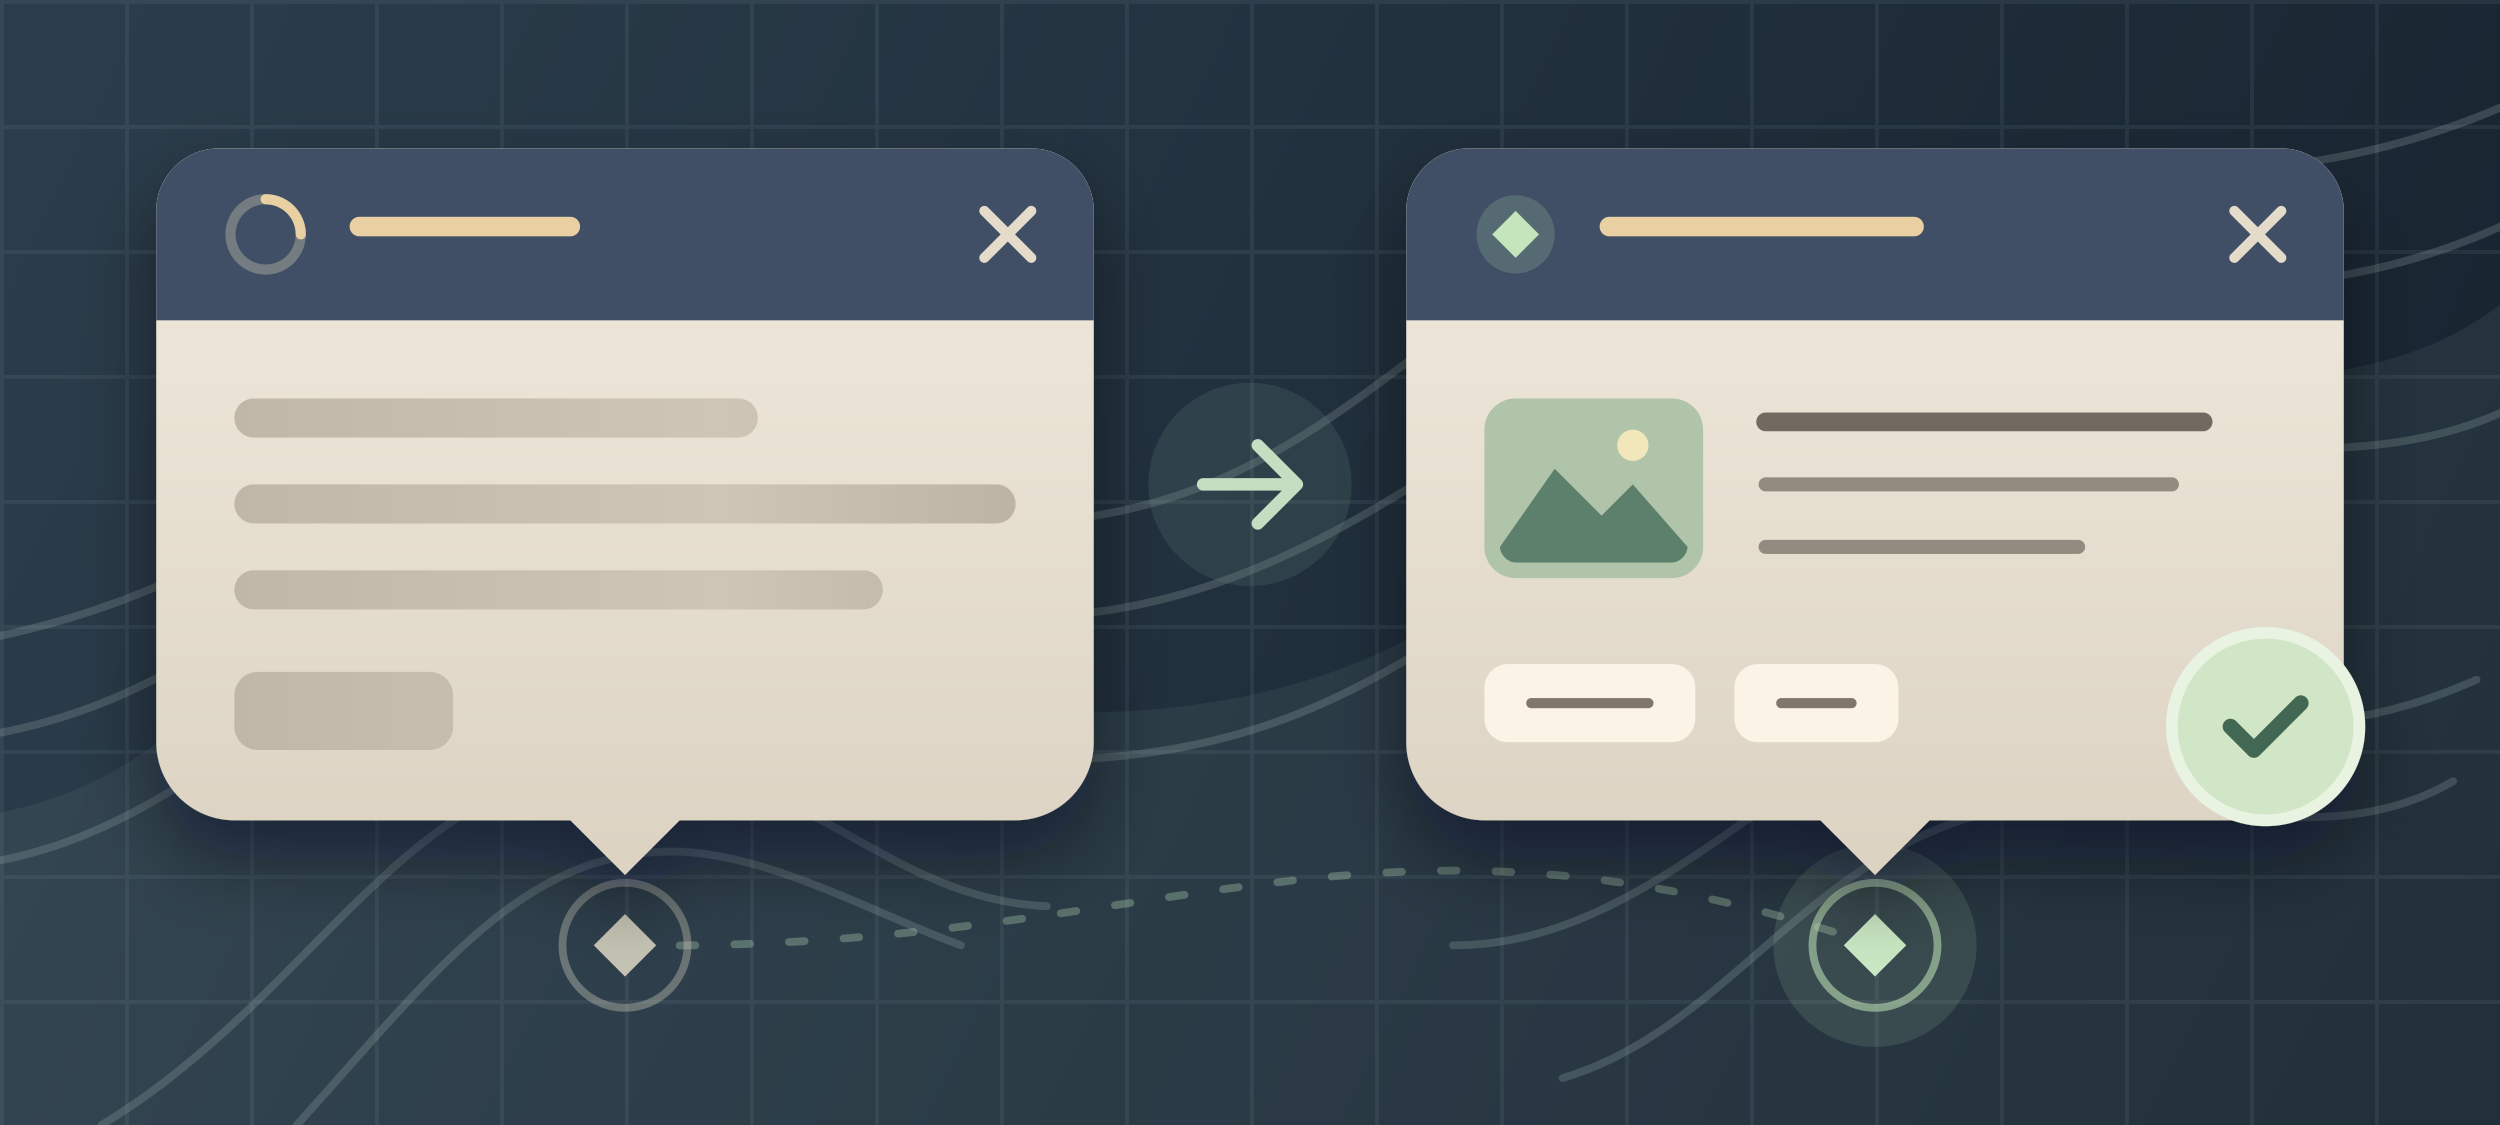
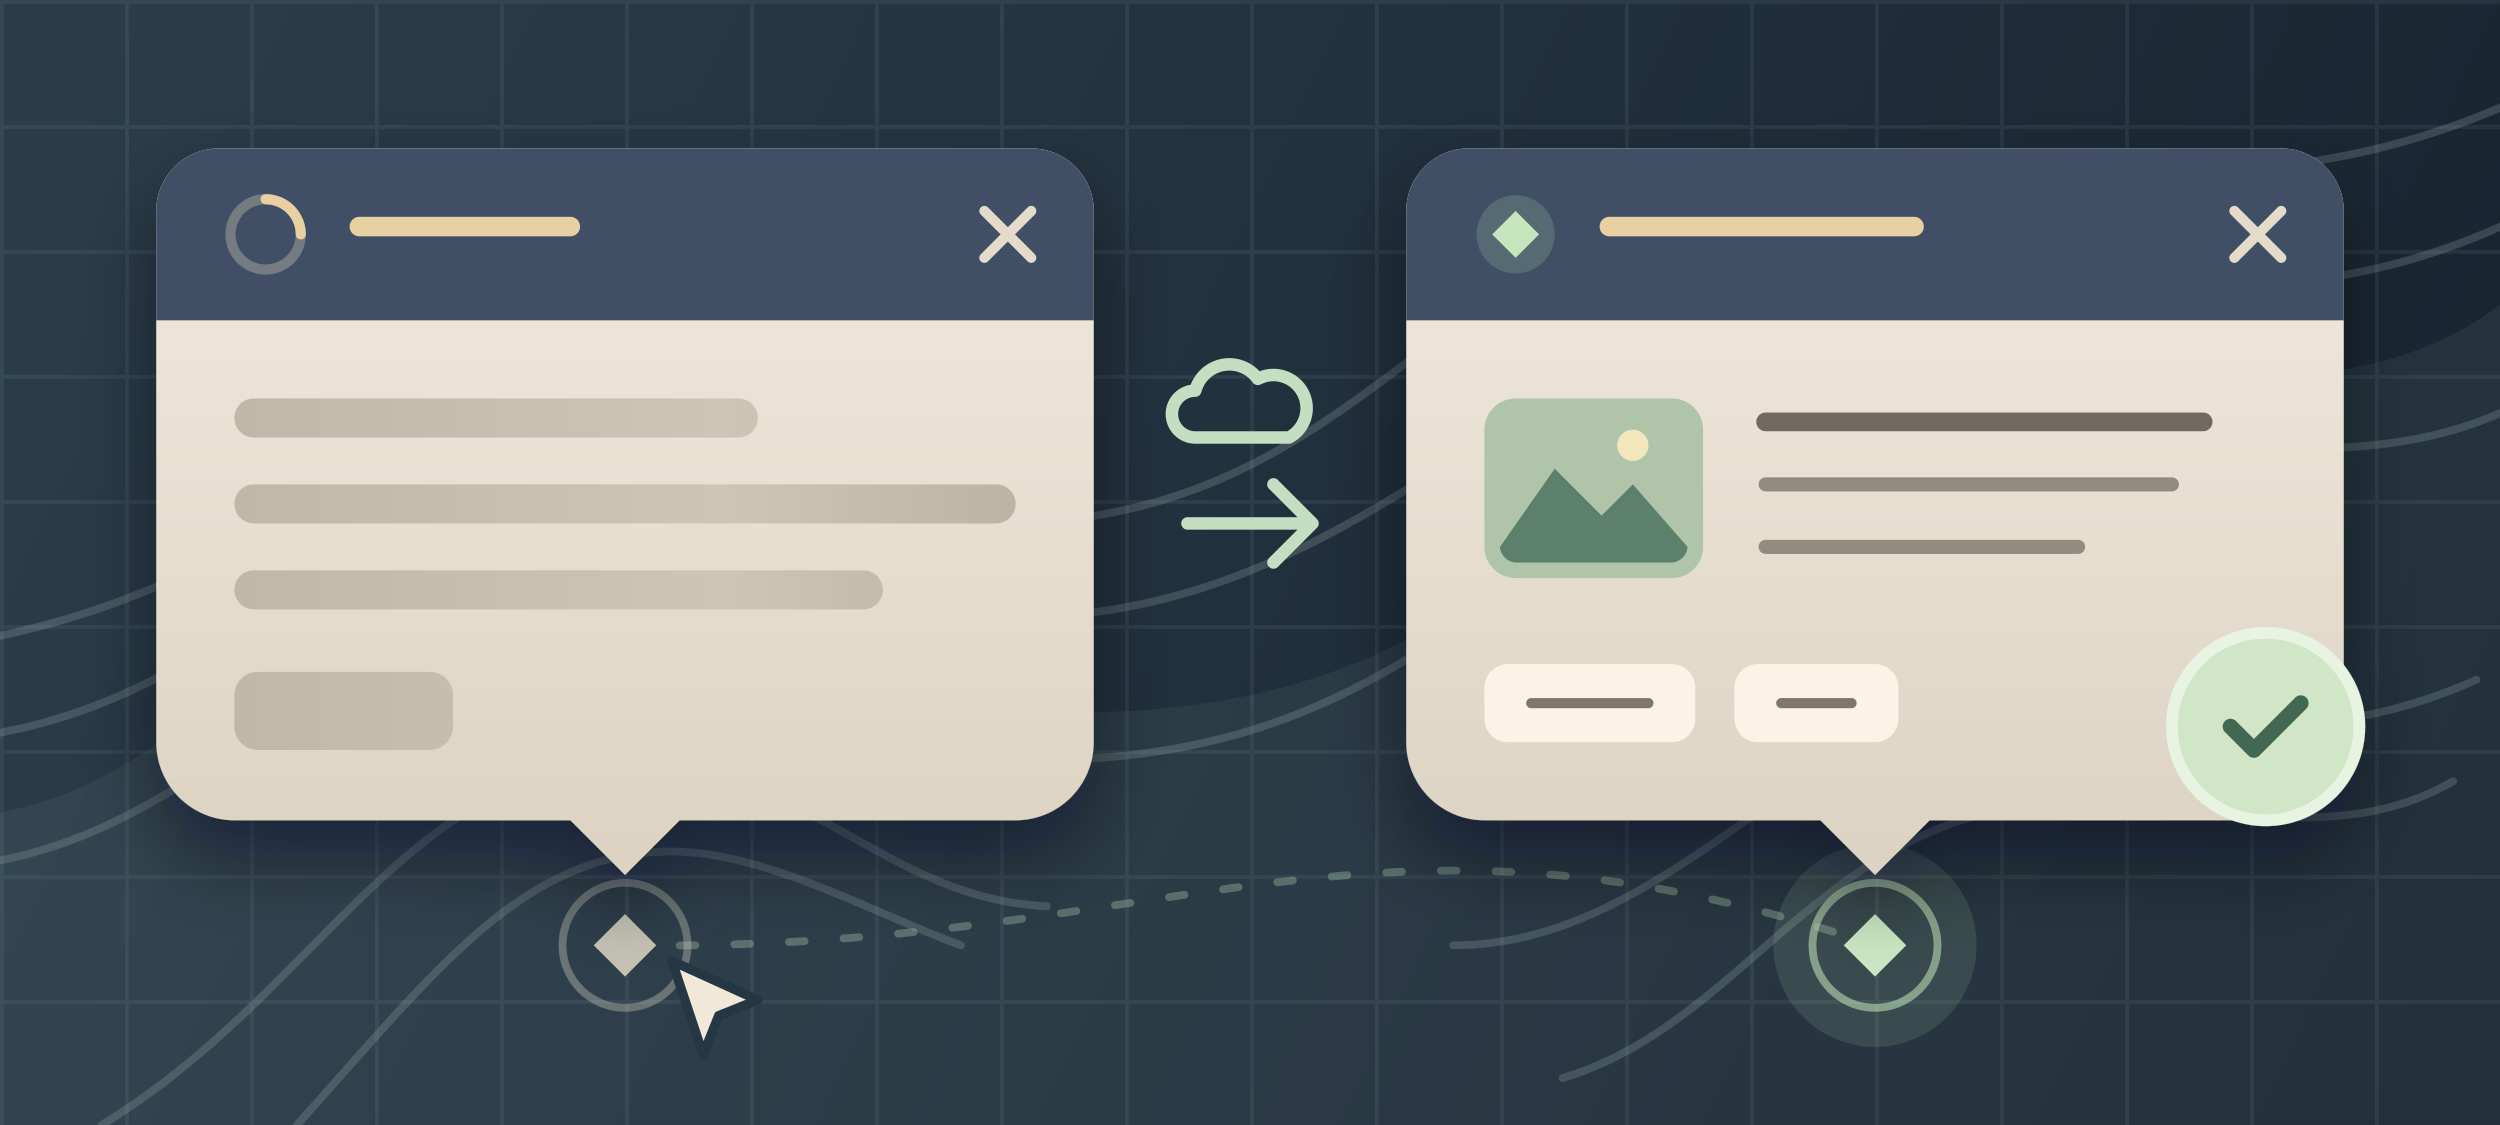
<svg xmlns="http://www.w3.org/2000/svg" width="320" height="144" viewBox="0 0 320 144" fill="none">
  <defs>
    <linearGradient id="map" x1="10" y1="0" x2="310" y2="144" gradientUnits="userSpaceOnUse">
      <stop stop-color="#2b3d4b" />
      <stop offset="1" stop-color="#17232f" />
    </linearGradient>
    <pattern id="grid" width="16" height="16" patternUnits="userSpaceOnUse">
      <path d="M16 0H0v16" stroke="#b0c1cd" stroke-opacity=".09" />
    </pattern>
    <linearGradient id="paper" x1="0" y1="0" x2="0" y2="90" gradientUnits="userSpaceOnUse">
      <stop stop-color="#f2ebde" />
      <stop offset="1" stop-color="#dcd3c3" />
    </linearGradient>
    <linearGradient id="skeleton" x1="10" y1="0" x2="109" y2="0" gradientUnits="userSpaceOnUse">
      <stop stop-color="#c0b7a8" />
      <stop offset=".63" stop-color="#cec5b7" />
      <stop offset="1" stop-color="#bdb4a5" />
    </linearGradient>
    <filter id="shadow" x="-25%" y="-20%" width="150%" height="160%">
      <feDropShadow dx="0" dy="5" stdDeviation="5" flood-color="#0a1118" flood-opacity=".45" />
    </filter>
    <g id="popup">
      <path d="M8 0h104a8 8 0 0 1 8 8v68a10 10 0 0 1-10 10H67l-7 7-7-7H10A10 10 0 0 1 0 76V8a8 8 0 0 1 8-8z" fill="url(#paper)" />
      <path d="M8 0h104a8 8 0 0 1 8 8v14H0V8a8 8 0 0 1 8-8z" fill="#405065" />
      <path d="m106 8 6 6m0-6-6 6" stroke="#e4dbca" stroke-width="1.3" stroke-linecap="round" />
    </g>
  </defs>
  <path d="M0 0h320v144H0z" fill="url(#map)" />
  <path d="M0 0h320v144H0z" fill="url(#grid)" />
  <path d="M0 104c30-6 32-32 65-32 31 0 45 21 80 19 46-3 52-29 88-39 30-8 65 4 87-13v105H0z" fill="#809f9f" fill-opacity=".11" />
  <g stroke="#adc1bb" stroke-opacity=".22" stroke-linecap="round">
    <path d="M-9 83c42-6 52-27 78-29 25-2 37 13 56 13 45 1 55-30 92-42 35-11 67 8 111-15" />
    <path d="M-9 95c39-3 50-31 78-32 26 0 38 16 59 16 42 1 65-31 94-40 36-11 65 9 106-14" />
    <path d="M-6 111c33-3 46-32 77-33 28-1 35 21 70 19 38-3 48-24 83-37 38-13 75 8 103-11" />
    <path d="M13 144c28-17 39-46 67-46 24 0 33 17 54 18m52 5c26 0 43-26 63-29 24-4 41 7 68-5" />
    <path d="M38 144c18-20 29-35 48-35 12 0 26 8 37 12m77 17c20-6 30-26 51-33 22-7 44 6 63-5" />
  </g>
  <path d="M80 121c70 1 95-22 160 0" stroke="#bddeb8" stroke-opacity=".32" stroke-dasharray="2 5" stroke-linecap="round" />
  <circle cx="80" cy="121" r="8" stroke="#c6c4b4" stroke-opacity=".4" />
  <path d="m80 117 4 4-4 4-4-4z" fill="#c6c4b4" />
  <circle cx="240" cy="121" r="13" fill="#bde0b6" fill-opacity=".13" />
  <circle cx="240" cy="121" r="8" stroke="#bde0b6" stroke-opacity=".58" />
  <path d="m240 117 4 4-4 4-4-4z" fill="#cbe9c5" />
+   <path d="m86 123 4 12 2-5 5-2z" fill="#f0e8d8" stroke="#263744" stroke-width="1.2" stroke-linejoin="round" />
  <g transform="translate(20 19)" filter="url(#shadow)">
    <use href="#popup" />
    <circle cx="14" cy="11" r="4.5" stroke="#d7cbb6" stroke-opacity=".35" stroke-width="1.3" />
    <path d="M14 6.5a4.5 4.5 0 0 1 4.5 4.5" stroke="#e8d0a3" stroke-width="1.3" stroke-linecap="round" />
    <path d="M26 10h27" stroke="#e8d0a3" stroke-width="2.5" stroke-linecap="round" />
    <g fill="url(#skeleton)">
      <rect x="10" y="32" width="67" height="5" rx="2.5" />
      <rect x="10" y="43" width="100" height="5" rx="2.5" />
      <rect x="10" y="54" width="83" height="5" rx="2.5" />
      <rect x="10" y="67" width="28" height="10" rx="3" />
    </g>
  </g>
-   <circle cx="160" cy="62" r="13" fill="#688b80" fill-opacity=".2" />
-   <path d="M154 62h12m-5-5 5 5-5 5" stroke="#c4dec1" stroke-width="1.6" stroke-linecap="round" stroke-linejoin="round" />
+   <g stroke="#c4dec1" stroke-width="1.6" stroke-linecap="round" stroke-linejoin="round">
+     <path d="M153 56a3 3 0 0 1 0-6 4.5 4.5 0 0 1 8-1.5 3.8 3.8 0 1 1 4 7.5z" />
+     <path d="M152 67h16m-5-5 5 5-5 5" />
+   </g>
  <g transform="translate(180 19)" filter="url(#shadow)">
    <use href="#popup" />
    <circle cx="14" cy="11" r="5" fill="#a7d4aa" fill-opacity=".2" />
    <path d="m14 8 3 3-3 3-3-3z" fill="#c5e5bc" />
    <path d="M26 10h39" stroke="#e8d0a3" stroke-width="2.5" stroke-linecap="round" />
    <rect x="10" y="32" width="28" height="23" rx="4" fill="#b0c4a9" />
    <path d="m12 51 7-10 6 6 4-4 7 8c0 1-1 2-2 2H14c-1 0-2-1-2-2z" fill="#5b806c" />
    <circle cx="29" cy="38" r="2" fill="#f1e7bb" />
    <g stroke="#716b61" stroke-linecap="round">
      <path d="M46 35h56" stroke-width="2.4" />
      <path d="M46 43h52m-52 8h40" stroke-width="1.8" stroke-opacity=".72" />
    </g>
    <rect x="10" y="66" width="27" height="10" rx="3" fill="#faf3e6" />
    <path d="M16 71h15" stroke="#807669" stroke-width="1.3" stroke-linecap="round" />
    <rect x="42" y="66" width="21" height="10" rx="3" fill="#faf3e6" />
    <path d="M48 71h9" stroke="#807669" stroke-width="1.3" stroke-linecap="round" />
    <circle cx="110" cy="74" r="12" fill="#d1e6c6" stroke="#e9f3e2" stroke-width="1.5" />
    <path d="m105.5 74 3 3 6-6" stroke="#426853" stroke-width="2" stroke-linecap="round" stroke-linejoin="round" />
  </g>
</svg>
